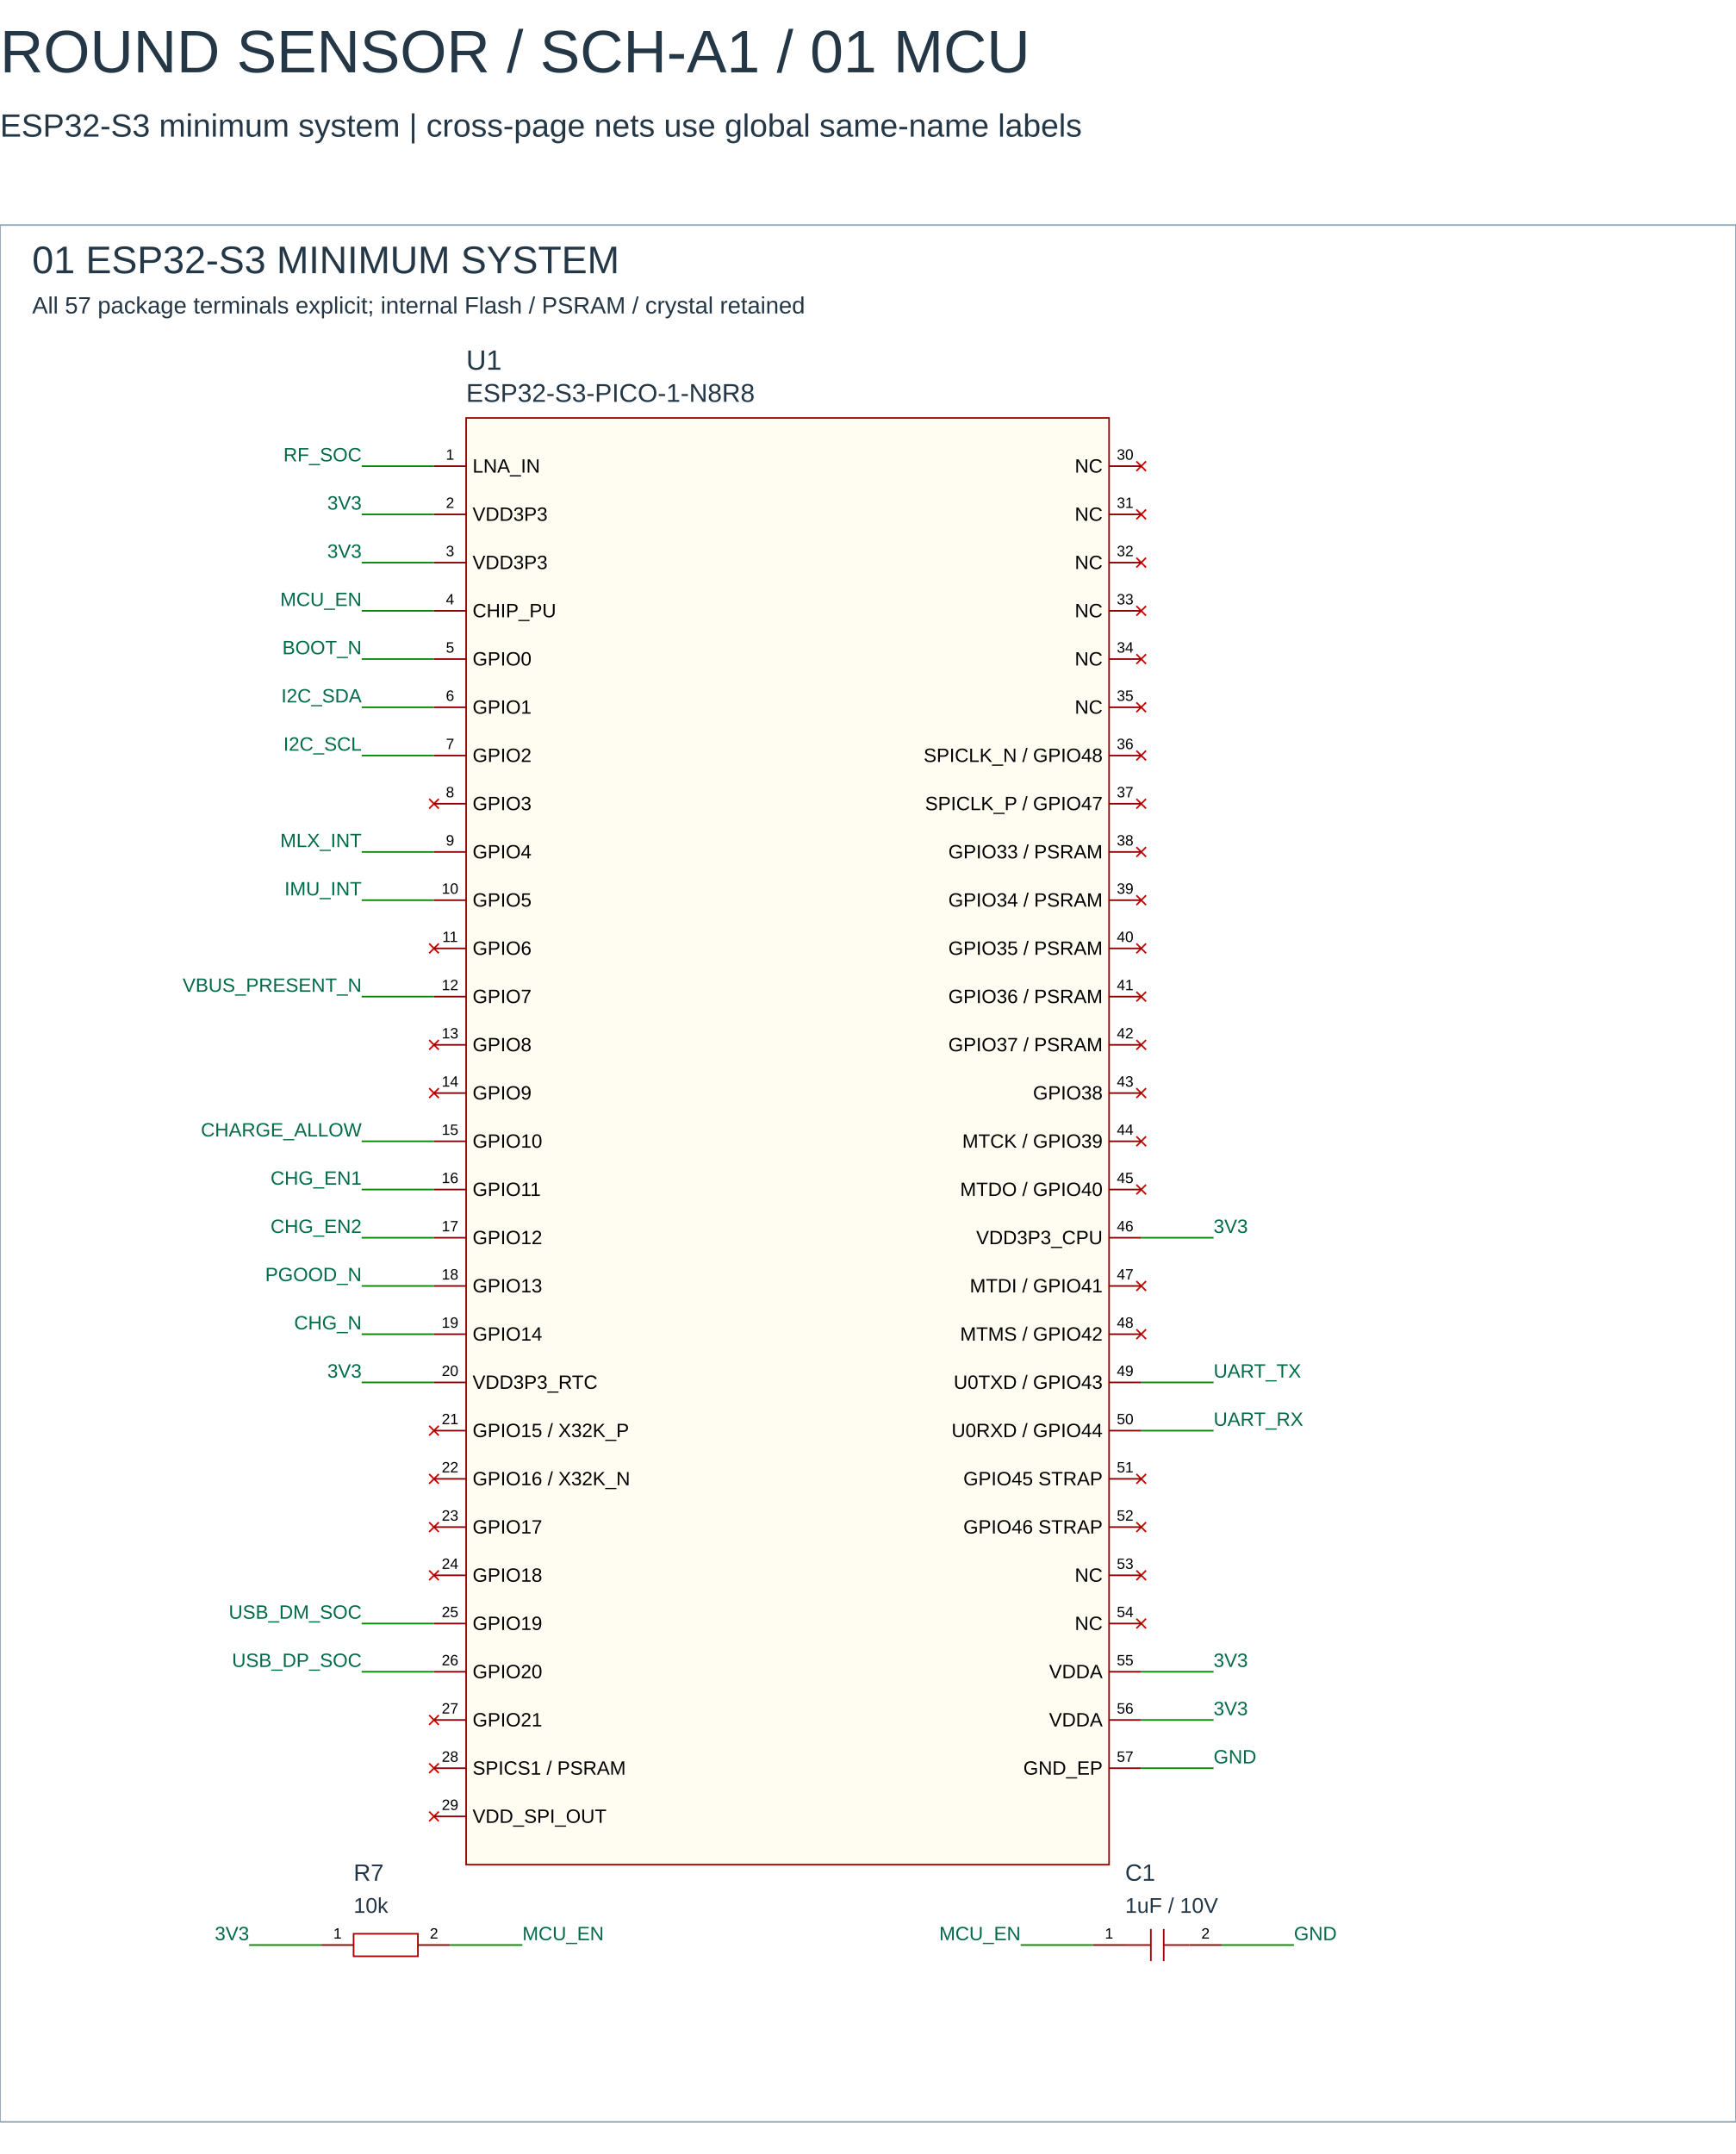
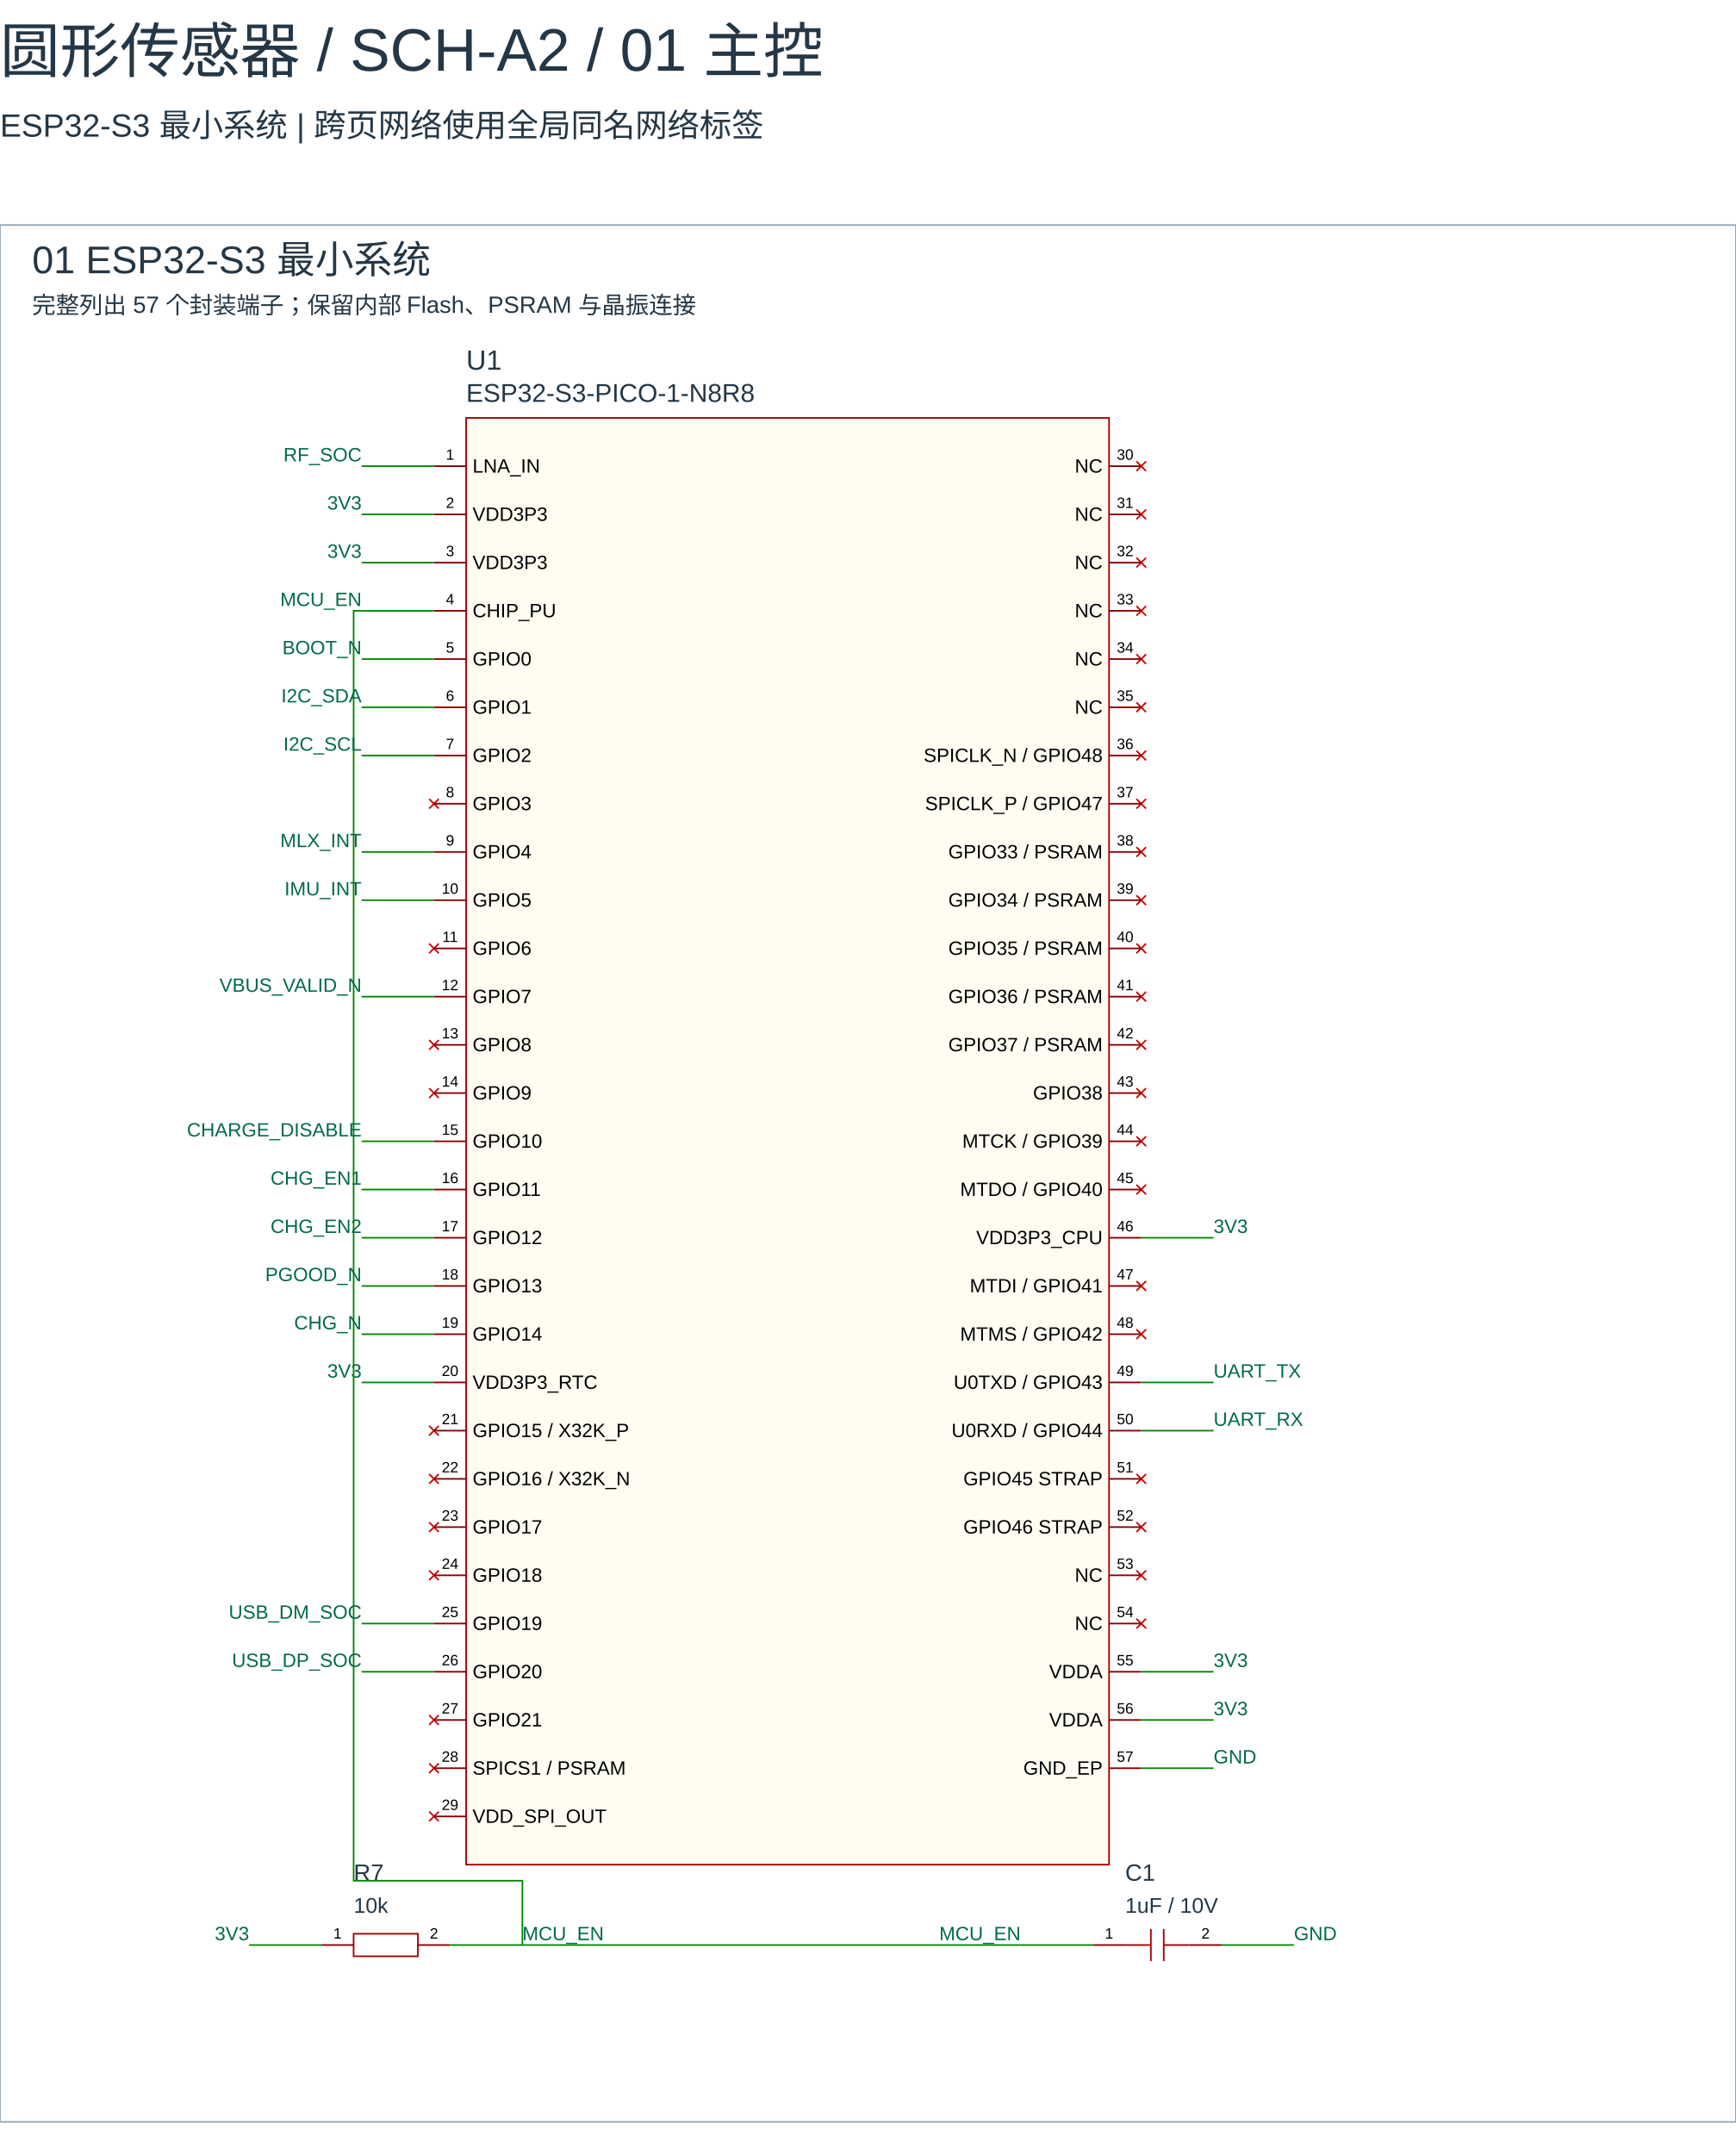
<svg xmlns="http://www.w3.org/2000/svg" width="1080" height="1340" viewBox="60 20 1080 1340">
  <rect width="3600" height="2900" fill="white" />
-   <text x="60" y="65" fill="#243746" font-size="37.324" font-family="Arial,sans-serif" text-anchor="start">ROUND SENSOR / SCH-A1 / 01 MCU</text>
-   <text x="60" y="105" fill="#243746" font-size="19.995" font-family="Arial,sans-serif" text-anchor="start">ESP32-S3 minimum system | cross-page nets use global same-name labels</text>
+   <text x="60" y="65" fill="#243746" font-size="37.324" font-family="Arial,sans-serif" text-anchor="start">圆形传感器 / SCH-A2 / 01 主控</text>
+   <text x="60" y="105" fill="#243746" font-size="19.995" font-family="Arial,sans-serif" text-anchor="start">ESP32-S3 最小系统 | 跨页网络使用全局同名网络标签</text>
  <rect x="60" y="160" width="1080" height="1180" stroke="#94A8B6" fill="none" />
-   <text x="80" y="190" fill="#243746" font-size="23.994" font-family="Arial,sans-serif" text-anchor="start">01  ESP32-S3 MINIMUM SYSTEM</text>
-   <text x="80" y="215" fill="#243746" font-size="14.663" font-family="Arial,sans-serif" text-anchor="start">All 57 package terminals explicit; internal Flash / PSRAM / crystal retained</text>
-   <polyline points="330 310 285 310" stroke="#008800" fill="none" stroke-width="1" />
-   <text x="285" y="307" fill="#006A49" font-size="12" font-family="Arial,sans-serif" text-anchor="end">RF_SOC</text>
-   <polyline points="330 340 285 340" stroke="#008800" fill="none" stroke-width="1" />
-   <text x="285" y="337" fill="#006A49" font-size="12" font-family="Arial,sans-serif" text-anchor="end">3V3</text>
-   <polyline points="330 370 285 370" stroke="#008800" fill="none" stroke-width="1" />
-   <text x="285" y="367" fill="#006A49" font-size="12" font-family="Arial,sans-serif" text-anchor="end">3V3</text>
-   <polyline points="330 400 285 400" stroke="#008800" fill="none" stroke-width="1" />
-   <text x="285" y="397" fill="#006A49" font-size="12" font-family="Arial,sans-serif" text-anchor="end">MCU_EN</text>
-   <polyline points="330 430 285 430" stroke="#008800" fill="none" stroke-width="1" />
-   <text x="285" y="427" fill="#006A49" font-size="12" font-family="Arial,sans-serif" text-anchor="end">BOOT_N</text>
-   <polyline points="330 460 285 460" stroke="#008800" fill="none" stroke-width="1" />
-   <text x="285" y="457" fill="#006A49" font-size="12" font-family="Arial,sans-serif" text-anchor="end">I2C_SDA</text>
-   <polyline points="330 490 285 490" stroke="#008800" fill="none" stroke-width="1" />
-   <text x="285" y="487" fill="#006A49" font-size="12" font-family="Arial,sans-serif" text-anchor="end">I2C_SCL</text>
+   <text x="80" y="190" fill="#243746" font-size="23.994" font-family="Arial,sans-serif" text-anchor="start">01  ESP32-S3 最小系统</text>
+   <text x="80" y="215" fill="#243746" font-size="14.663" font-family="Arial,sans-serif" text-anchor="start">完整列出 57 个封装端子；保留内部 Flash、PSRAM 与晶振连接</text>
  <path d="M327,517 L333,523 M333,517 L327,523" stroke="#CC0000" stroke-width="1" fill="none" />
-   <polyline points="330 550 285 550" stroke="#008800" fill="none" stroke-width="1" />
-   <text x="285" y="547" fill="#006A49" font-size="12" font-family="Arial,sans-serif" text-anchor="end">MLX_INT</text>
-   <polyline points="330 580 285 580" stroke="#008800" fill="none" stroke-width="1" />
-   <text x="285" y="577" fill="#006A49" font-size="12" font-family="Arial,sans-serif" text-anchor="end">IMU_INT</text>
  <path d="M327,607 L333,613 M333,607 L327,613" stroke="#CC0000" stroke-width="1" fill="none" />
-   <polyline points="330 640 285 640" stroke="#008800" fill="none" stroke-width="1" />
-   <text x="285" y="637" fill="#006A49" font-size="12" font-family="Arial,sans-serif" text-anchor="end">VBUS_PRESENT_N</text>
  <path d="M327,667 L333,673 M333,667 L327,673" stroke="#CC0000" stroke-width="1" fill="none" />
  <path d="M327,697 L333,703 M333,697 L327,703" stroke="#CC0000" stroke-width="1" fill="none" />
-   <polyline points="330 730 285 730" stroke="#008800" fill="none" stroke-width="1" />
-   <text x="285" y="727" fill="#006A49" font-size="12" font-family="Arial,sans-serif" text-anchor="end">CHARGE_ALLOW</text>
-   <polyline points="330 760 285 760" stroke="#008800" fill="none" stroke-width="1" />
-   <text x="285" y="757" fill="#006A49" font-size="12" font-family="Arial,sans-serif" text-anchor="end">CHG_EN1</text>
-   <polyline points="330 790 285 790" stroke="#008800" fill="none" stroke-width="1" />
-   <text x="285" y="787" fill="#006A49" font-size="12" font-family="Arial,sans-serif" text-anchor="end">CHG_EN2</text>
-   <polyline points="330 820 285 820" stroke="#008800" fill="none" stroke-width="1" />
-   <text x="285" y="817" fill="#006A49" font-size="12" font-family="Arial,sans-serif" text-anchor="end">PGOOD_N</text>
-   <polyline points="330 850 285 850" stroke="#008800" fill="none" stroke-width="1" />
-   <text x="285" y="847" fill="#006A49" font-size="12" font-family="Arial,sans-serif" text-anchor="end">CHG_N</text>
-   <polyline points="330 880 285 880" stroke="#008800" fill="none" stroke-width="1" />
-   <text x="285" y="877" fill="#006A49" font-size="12" font-family="Arial,sans-serif" text-anchor="end">3V3</text>
  <path d="M327,907 L333,913 M333,907 L327,913" stroke="#CC0000" stroke-width="1" fill="none" />
  <path d="M327,937 L333,943 M333,937 L327,943" stroke="#CC0000" stroke-width="1" fill="none" />
  <path d="M327,967 L333,973 M333,967 L327,973" stroke="#CC0000" stroke-width="1" fill="none" />
  <path d="M327,997 L333,1003 M333,997 L327,1003" stroke="#CC0000" stroke-width="1" fill="none" />
-   <polyline points="330 1030 285 1030" stroke="#008800" fill="none" stroke-width="1" />
-   <text x="285" y="1027" fill="#006A49" font-size="12" font-family="Arial,sans-serif" text-anchor="end">USB_DM_SOC</text>
-   <polyline points="330 1060 285 1060" stroke="#008800" fill="none" stroke-width="1" />
-   <text x="285" y="1057" fill="#006A49" font-size="12" font-family="Arial,sans-serif" text-anchor="end">USB_DP_SOC</text>
  <path d="M327,1087 L333,1093 M333,1087 L327,1093" stroke="#CC0000" stroke-width="1" fill="none" />
  <path d="M327,1117 L333,1123 M333,1117 L327,1123" stroke="#CC0000" stroke-width="1" fill="none" />
  <path d="M327,1147 L333,1153 M333,1147 L327,1153" stroke="#CC0000" stroke-width="1" fill="none" />
  <path d="M767,307 L773,313 M773,307 L767,313" stroke="#CC0000" stroke-width="1" fill="none" />
  <path d="M767,337 L773,343 M773,337 L767,343" stroke="#CC0000" stroke-width="1" fill="none" />
  <path d="M767,367 L773,373 M773,367 L767,373" stroke="#CC0000" stroke-width="1" fill="none" />
  <path d="M767,397 L773,403 M773,397 L767,403" stroke="#CC0000" stroke-width="1" fill="none" />
  <path d="M767,427 L773,433 M773,427 L767,433" stroke="#CC0000" stroke-width="1" fill="none" />
  <path d="M767,457 L773,463 M773,457 L767,463" stroke="#CC0000" stroke-width="1" fill="none" />
  <path d="M767,487 L773,493 M773,487 L767,493" stroke="#CC0000" stroke-width="1" fill="none" />
  <path d="M767,517 L773,523 M773,517 L767,523" stroke="#CC0000" stroke-width="1" fill="none" />
  <path d="M767,547 L773,553 M773,547 L767,553" stroke="#CC0000" stroke-width="1" fill="none" />
  <path d="M767,577 L773,583 M773,577 L767,583" stroke="#CC0000" stroke-width="1" fill="none" />
  <path d="M767,607 L773,613 M773,607 L767,613" stroke="#CC0000" stroke-width="1" fill="none" />
  <path d="M767,637 L773,643 M773,637 L767,643" stroke="#CC0000" stroke-width="1" fill="none" />
  <path d="M767,667 L773,673 M773,667 L767,673" stroke="#CC0000" stroke-width="1" fill="none" />
  <path d="M767,697 L773,703 M773,697 L767,703" stroke="#CC0000" stroke-width="1" fill="none" />
  <path d="M767,727 L773,733 M773,727 L767,733" stroke="#CC0000" stroke-width="1" fill="none" />
  <path d="M767,757 L773,763 M773,757 L767,763" stroke="#CC0000" stroke-width="1" fill="none" />
-   <polyline points="770 790 815 790" stroke="#008800" fill="none" stroke-width="1" />
-   <text x="815" y="787" fill="#006A49" font-size="12" font-family="Arial,sans-serif" text-anchor="start">3V3</text>
  <path d="M767,817 L773,823 M773,817 L767,823" stroke="#CC0000" stroke-width="1" fill="none" />
  <path d="M767,847 L773,853 M773,847 L767,853" stroke="#CC0000" stroke-width="1" fill="none" />
-   <polyline points="770 880 815 880" stroke="#008800" fill="none" stroke-width="1" />
-   <text x="815" y="877" fill="#006A49" font-size="12" font-family="Arial,sans-serif" text-anchor="start">UART_TX</text>
-   <polyline points="770 910 815 910" stroke="#008800" fill="none" stroke-width="1" />
-   <text x="815" y="907" fill="#006A49" font-size="12" font-family="Arial,sans-serif" text-anchor="start">UART_RX</text>
  <path d="M767,937 L773,943 M773,937 L767,943" stroke="#CC0000" stroke-width="1" fill="none" />
  <path d="M767,967 L773,973 M773,967 L767,973" stroke="#CC0000" stroke-width="1" fill="none" />
  <path d="M767,997 L773,1003 M773,997 L767,1003" stroke="#CC0000" stroke-width="1" fill="none" />
  <path d="M767,1027 L773,1033 M773,1027 L767,1033" stroke="#CC0000" stroke-width="1" fill="none" />
-   <polyline points="770 1060 815 1060" stroke="#008800" fill="none" stroke-width="1" />
-   <text x="815" y="1057" fill="#006A49" font-size="12" font-family="Arial,sans-serif" text-anchor="start">3V3</text>
-   <polyline points="770 1090 815 1090" stroke="#008800" fill="none" stroke-width="1" />
-   <text x="815" y="1087" fill="#006A49" font-size="12" font-family="Arial,sans-serif" text-anchor="start">3V3</text>
-   <polyline points="770 1120 815 1120" stroke="#008800" fill="none" stroke-width="1" />
-   <text x="815" y="1117" fill="#006A49" font-size="12" font-family="Arial,sans-serif" text-anchor="start">GND</text>
  <rect x="350" y="280" width="400" height="900" stroke="#A00000" fill="#FFFDF2" />
  <text x="350" y="250" fill="#243746" font-size="17.329" font-family="Arial,sans-serif" text-anchor="start">U1</text>
  <text x="350" y="270" fill="#243746" font-size="15.996" font-family="Arial,sans-serif" text-anchor="start">ESP32-S3-PICO-1-N8R8</text>
  <path d="M 330 310 h 20" stroke="#880000" stroke-width="1" fill="none" />
  <text x="354" y="314" fill="#000000" font-size="11.997" font-family="Arial,sans-serif" text-anchor="start">LNA_IN</text>
  <text x="340.0" y="306" fill="#000000" font-size="9.331" font-family="Arial,sans-serif" text-anchor="middle">1</text>
  <path d="M 330 340 h 20" stroke="#880000" stroke-width="1" fill="none" />
  <text x="354" y="344" fill="#000000" font-size="11.997" font-family="Arial,sans-serif" text-anchor="start">VDD3P3</text>
  <text x="340.0" y="336" fill="#000000" font-size="9.331" font-family="Arial,sans-serif" text-anchor="middle">2</text>
  <path d="M 330 370 h 20" stroke="#880000" stroke-width="1" fill="none" />
  <text x="354" y="374" fill="#000000" font-size="11.997" font-family="Arial,sans-serif" text-anchor="start">VDD3P3</text>
  <text x="340.0" y="366" fill="#000000" font-size="9.331" font-family="Arial,sans-serif" text-anchor="middle">3</text>
  <path d="M 330 400 h 20" stroke="#880000" stroke-width="1" fill="none" />
  <text x="354" y="404" fill="#000000" font-size="11.997" font-family="Arial,sans-serif" text-anchor="start">CHIP_PU</text>
  <text x="340.0" y="396" fill="#000000" font-size="9.331" font-family="Arial,sans-serif" text-anchor="middle">4</text>
  <path d="M 330 430 h 20" stroke="#880000" stroke-width="1" fill="none" />
  <text x="354" y="434" fill="#000000" font-size="11.997" font-family="Arial,sans-serif" text-anchor="start">GPIO0</text>
  <text x="340.0" y="426" fill="#000000" font-size="9.331" font-family="Arial,sans-serif" text-anchor="middle">5</text>
  <path d="M 330 460 h 20" stroke="#880000" stroke-width="1" fill="none" />
  <text x="354" y="464" fill="#000000" font-size="11.997" font-family="Arial,sans-serif" text-anchor="start">GPIO1</text>
  <text x="340.0" y="456" fill="#000000" font-size="9.331" font-family="Arial,sans-serif" text-anchor="middle">6</text>
  <path d="M 330 490 h 20" stroke="#880000" stroke-width="1" fill="none" />
  <text x="354" y="494" fill="#000000" font-size="11.997" font-family="Arial,sans-serif" text-anchor="start">GPIO2</text>
  <text x="340.0" y="486" fill="#000000" font-size="9.331" font-family="Arial,sans-serif" text-anchor="middle">7</text>
  <path d="M 330 520 h 20" stroke="#880000" stroke-width="1" fill="none" />
  <text x="354" y="524" fill="#000000" font-size="11.997" font-family="Arial,sans-serif" text-anchor="start">GPIO3</text>
  <text x="340.0" y="516" fill="#000000" font-size="9.331" font-family="Arial,sans-serif" text-anchor="middle">8</text>
  <path d="M 330 550 h 20" stroke="#880000" stroke-width="1" fill="none" />
  <text x="354" y="554" fill="#000000" font-size="11.997" font-family="Arial,sans-serif" text-anchor="start">GPIO4</text>
  <text x="340.0" y="546" fill="#000000" font-size="9.331" font-family="Arial,sans-serif" text-anchor="middle">9</text>
  <path d="M 330 580 h 20" stroke="#880000" stroke-width="1" fill="none" />
  <text x="354" y="584" fill="#000000" font-size="11.997" font-family="Arial,sans-serif" text-anchor="start">GPIO5</text>
  <text x="340.0" y="576" fill="#000000" font-size="9.331" font-family="Arial,sans-serif" text-anchor="middle">10</text>
  <path d="M 330 610 h 20" stroke="#880000" stroke-width="1" fill="none" />
  <text x="354" y="614" fill="#000000" font-size="11.997" font-family="Arial,sans-serif" text-anchor="start">GPIO6</text>
  <text x="340.0" y="606" fill="#000000" font-size="9.331" font-family="Arial,sans-serif" text-anchor="middle">11</text>
  <path d="M 330 640 h 20" stroke="#880000" stroke-width="1" fill="none" />
  <text x="354" y="644" fill="#000000" font-size="11.997" font-family="Arial,sans-serif" text-anchor="start">GPIO7</text>
  <text x="340.0" y="636" fill="#000000" font-size="9.331" font-family="Arial,sans-serif" text-anchor="middle">12</text>
  <path d="M 330 670 h 20" stroke="#880000" stroke-width="1" fill="none" />
  <text x="354" y="674" fill="#000000" font-size="11.997" font-family="Arial,sans-serif" text-anchor="start">GPIO8</text>
  <text x="340.0" y="666" fill="#000000" font-size="9.331" font-family="Arial,sans-serif" text-anchor="middle">13</text>
  <path d="M 330 700 h 20" stroke="#880000" stroke-width="1" fill="none" />
  <text x="354" y="704" fill="#000000" font-size="11.997" font-family="Arial,sans-serif" text-anchor="start">GPIO9</text>
  <text x="340.0" y="696" fill="#000000" font-size="9.331" font-family="Arial,sans-serif" text-anchor="middle">14</text>
  <path d="M 330 730 h 20" stroke="#880000" stroke-width="1" fill="none" />
  <text x="354" y="734" fill="#000000" font-size="11.997" font-family="Arial,sans-serif" text-anchor="start">GPIO10</text>
  <text x="340.0" y="726" fill="#000000" font-size="9.331" font-family="Arial,sans-serif" text-anchor="middle">15</text>
  <path d="M 330 760 h 20" stroke="#880000" stroke-width="1" fill="none" />
  <text x="354" y="764" fill="#000000" font-size="11.997" font-family="Arial,sans-serif" text-anchor="start">GPIO11</text>
  <text x="340.0" y="756" fill="#000000" font-size="9.331" font-family="Arial,sans-serif" text-anchor="middle">16</text>
  <path d="M 330 790 h 20" stroke="#880000" stroke-width="1" fill="none" />
  <text x="354" y="794" fill="#000000" font-size="11.997" font-family="Arial,sans-serif" text-anchor="start">GPIO12</text>
  <text x="340.0" y="786" fill="#000000" font-size="9.331" font-family="Arial,sans-serif" text-anchor="middle">17</text>
  <path d="M 330 820 h 20" stroke="#880000" stroke-width="1" fill="none" />
  <text x="354" y="824" fill="#000000" font-size="11.997" font-family="Arial,sans-serif" text-anchor="start">GPIO13</text>
  <text x="340.0" y="816" fill="#000000" font-size="9.331" font-family="Arial,sans-serif" text-anchor="middle">18</text>
  <path d="M 330 850 h 20" stroke="#880000" stroke-width="1" fill="none" />
  <text x="354" y="854" fill="#000000" font-size="11.997" font-family="Arial,sans-serif" text-anchor="start">GPIO14</text>
  <text x="340.0" y="846" fill="#000000" font-size="9.331" font-family="Arial,sans-serif" text-anchor="middle">19</text>
  <path d="M 330 880 h 20" stroke="#880000" stroke-width="1" fill="none" />
  <text x="354" y="884" fill="#000000" font-size="11.997" font-family="Arial,sans-serif" text-anchor="start">VDD3P3_RTC</text>
  <text x="340.0" y="876" fill="#000000" font-size="9.331" font-family="Arial,sans-serif" text-anchor="middle">20</text>
  <path d="M 330 910 h 20" stroke="#880000" stroke-width="1" fill="none" />
  <text x="354" y="914" fill="#000000" font-size="11.997" font-family="Arial,sans-serif" text-anchor="start">GPIO15 / X32K_P</text>
  <text x="340.0" y="906" fill="#000000" font-size="9.331" font-family="Arial,sans-serif" text-anchor="middle">21</text>
  <path d="M 330 940 h 20" stroke="#880000" stroke-width="1" fill="none" />
  <text x="354" y="944" fill="#000000" font-size="11.997" font-family="Arial,sans-serif" text-anchor="start">GPIO16 / X32K_N</text>
  <text x="340.0" y="936" fill="#000000" font-size="9.331" font-family="Arial,sans-serif" text-anchor="middle">22</text>
  <path d="M 330 970 h 20" stroke="#880000" stroke-width="1" fill="none" />
  <text x="354" y="974" fill="#000000" font-size="11.997" font-family="Arial,sans-serif" text-anchor="start">GPIO17</text>
  <text x="340.0" y="966" fill="#000000" font-size="9.331" font-family="Arial,sans-serif" text-anchor="middle">23</text>
  <path d="M 330 1000 h 20" stroke="#880000" stroke-width="1" fill="none" />
  <text x="354" y="1004" fill="#000000" font-size="11.997" font-family="Arial,sans-serif" text-anchor="start">GPIO18</text>
  <text x="340.0" y="996" fill="#000000" font-size="9.331" font-family="Arial,sans-serif" text-anchor="middle">24</text>
  <path d="M 330 1030 h 20" stroke="#880000" stroke-width="1" fill="none" />
  <text x="354" y="1034" fill="#000000" font-size="11.997" font-family="Arial,sans-serif" text-anchor="start">GPIO19</text>
  <text x="340.0" y="1026" fill="#000000" font-size="9.331" font-family="Arial,sans-serif" text-anchor="middle">25</text>
  <path d="M 330 1060 h 20" stroke="#880000" stroke-width="1" fill="none" />
  <text x="354" y="1064" fill="#000000" font-size="11.997" font-family="Arial,sans-serif" text-anchor="start">GPIO20</text>
  <text x="340.0" y="1056" fill="#000000" font-size="9.331" font-family="Arial,sans-serif" text-anchor="middle">26</text>
  <path d="M 330 1090 h 20" stroke="#880000" stroke-width="1" fill="none" />
  <text x="354" y="1094" fill="#000000" font-size="11.997" font-family="Arial,sans-serif" text-anchor="start">GPIO21</text>
  <text x="340.0" y="1086" fill="#000000" font-size="9.331" font-family="Arial,sans-serif" text-anchor="middle">27</text>
  <path d="M 330 1120 h 20" stroke="#880000" stroke-width="1" fill="none" />
  <text x="354" y="1124" fill="#000000" font-size="11.997" font-family="Arial,sans-serif" text-anchor="start">SPICS1 / PSRAM</text>
  <text x="340.0" y="1116" fill="#000000" font-size="9.331" font-family="Arial,sans-serif" text-anchor="middle">28</text>
  <path d="M 330 1150 h 20" stroke="#880000" stroke-width="1" fill="none" />
  <text x="354" y="1154" fill="#000000" font-size="11.997" font-family="Arial,sans-serif" text-anchor="start">VDD_SPI_OUT</text>
  <text x="340.0" y="1146" fill="#000000" font-size="9.331" font-family="Arial,sans-serif" text-anchor="middle">29</text>
  <path d="M 770 310 h -20" stroke="#880000" stroke-width="1" fill="none" />
  <text x="746" y="314" fill="#000000" font-size="11.997" font-family="Arial,sans-serif" text-anchor="end">NC</text>
  <text x="760.0" y="306" fill="#000000" font-size="9.331" font-family="Arial,sans-serif" text-anchor="middle">30</text>
  <path d="M 770 340 h -20" stroke="#880000" stroke-width="1" fill="none" />
  <text x="746" y="344" fill="#000000" font-size="11.997" font-family="Arial,sans-serif" text-anchor="end">NC</text>
  <text x="760.0" y="336" fill="#000000" font-size="9.331" font-family="Arial,sans-serif" text-anchor="middle">31</text>
  <path d="M 770 370 h -20" stroke="#880000" stroke-width="1" fill="none" />
  <text x="746" y="374" fill="#000000" font-size="11.997" font-family="Arial,sans-serif" text-anchor="end">NC</text>
  <text x="760.0" y="366" fill="#000000" font-size="9.331" font-family="Arial,sans-serif" text-anchor="middle">32</text>
  <path d="M 770 400 h -20" stroke="#880000" stroke-width="1" fill="none" />
  <text x="746" y="404" fill="#000000" font-size="11.997" font-family="Arial,sans-serif" text-anchor="end">NC</text>
  <text x="760.0" y="396" fill="#000000" font-size="9.331" font-family="Arial,sans-serif" text-anchor="middle">33</text>
  <path d="M 770 430 h -20" stroke="#880000" stroke-width="1" fill="none" />
  <text x="746" y="434" fill="#000000" font-size="11.997" font-family="Arial,sans-serif" text-anchor="end">NC</text>
  <text x="760.0" y="426" fill="#000000" font-size="9.331" font-family="Arial,sans-serif" text-anchor="middle">34</text>
  <path d="M 770 460 h -20" stroke="#880000" stroke-width="1" fill="none" />
  <text x="746" y="464" fill="#000000" font-size="11.997" font-family="Arial,sans-serif" text-anchor="end">NC</text>
  <text x="760.0" y="456" fill="#000000" font-size="9.331" font-family="Arial,sans-serif" text-anchor="middle">35</text>
  <path d="M 770 490 h -20" stroke="#880000" stroke-width="1" fill="none" />
  <text x="746" y="494" fill="#000000" font-size="11.997" font-family="Arial,sans-serif" text-anchor="end">SPICLK_N / GPIO48</text>
  <text x="760.0" y="486" fill="#000000" font-size="9.331" font-family="Arial,sans-serif" text-anchor="middle">36</text>
  <path d="M 770 520 h -20" stroke="#880000" stroke-width="1" fill="none" />
  <text x="746" y="524" fill="#000000" font-size="11.997" font-family="Arial,sans-serif" text-anchor="end">SPICLK_P / GPIO47</text>
  <text x="760.0" y="516" fill="#000000" font-size="9.331" font-family="Arial,sans-serif" text-anchor="middle">37</text>
  <path d="M 770 550 h -20" stroke="#880000" stroke-width="1" fill="none" />
  <text x="746" y="554" fill="#000000" font-size="11.997" font-family="Arial,sans-serif" text-anchor="end">GPIO33 / PSRAM</text>
  <text x="760.0" y="546" fill="#000000" font-size="9.331" font-family="Arial,sans-serif" text-anchor="middle">38</text>
  <path d="M 770 580 h -20" stroke="#880000" stroke-width="1" fill="none" />
  <text x="746" y="584" fill="#000000" font-size="11.997" font-family="Arial,sans-serif" text-anchor="end">GPIO34 / PSRAM</text>
  <text x="760.0" y="576" fill="#000000" font-size="9.331" font-family="Arial,sans-serif" text-anchor="middle">39</text>
  <path d="M 770 610 h -20" stroke="#880000" stroke-width="1" fill="none" />
  <text x="746" y="614" fill="#000000" font-size="11.997" font-family="Arial,sans-serif" text-anchor="end">GPIO35 / PSRAM</text>
  <text x="760.0" y="606" fill="#000000" font-size="9.331" font-family="Arial,sans-serif" text-anchor="middle">40</text>
  <path d="M 770 640 h -20" stroke="#880000" stroke-width="1" fill="none" />
  <text x="746" y="644" fill="#000000" font-size="11.997" font-family="Arial,sans-serif" text-anchor="end">GPIO36 / PSRAM</text>
  <text x="760.0" y="636" fill="#000000" font-size="9.331" font-family="Arial,sans-serif" text-anchor="middle">41</text>
  <path d="M 770 670 h -20" stroke="#880000" stroke-width="1" fill="none" />
  <text x="746" y="674" fill="#000000" font-size="11.997" font-family="Arial,sans-serif" text-anchor="end">GPIO37 / PSRAM</text>
  <text x="760.0" y="666" fill="#000000" font-size="9.331" font-family="Arial,sans-serif" text-anchor="middle">42</text>
  <path d="M 770 700 h -20" stroke="#880000" stroke-width="1" fill="none" />
  <text x="746" y="704" fill="#000000" font-size="11.997" font-family="Arial,sans-serif" text-anchor="end">GPIO38</text>
  <text x="760.0" y="696" fill="#000000" font-size="9.331" font-family="Arial,sans-serif" text-anchor="middle">43</text>
  <path d="M 770 730 h -20" stroke="#880000" stroke-width="1" fill="none" />
  <text x="746" y="734" fill="#000000" font-size="11.997" font-family="Arial,sans-serif" text-anchor="end">MTCK / GPIO39</text>
  <text x="760.0" y="726" fill="#000000" font-size="9.331" font-family="Arial,sans-serif" text-anchor="middle">44</text>
  <path d="M 770 760 h -20" stroke="#880000" stroke-width="1" fill="none" />
  <text x="746" y="764" fill="#000000" font-size="11.997" font-family="Arial,sans-serif" text-anchor="end">MTDO / GPIO40</text>
  <text x="760.0" y="756" fill="#000000" font-size="9.331" font-family="Arial,sans-serif" text-anchor="middle">45</text>
  <path d="M 770 790 h -20" stroke="#880000" stroke-width="1" fill="none" />
  <text x="746" y="794" fill="#000000" font-size="11.997" font-family="Arial,sans-serif" text-anchor="end">VDD3P3_CPU</text>
  <text x="760.0" y="786" fill="#000000" font-size="9.331" font-family="Arial,sans-serif" text-anchor="middle">46</text>
  <path d="M 770 820 h -20" stroke="#880000" stroke-width="1" fill="none" />
  <text x="746" y="824" fill="#000000" font-size="11.997" font-family="Arial,sans-serif" text-anchor="end">MTDI / GPIO41</text>
  <text x="760.0" y="816" fill="#000000" font-size="9.331" font-family="Arial,sans-serif" text-anchor="middle">47</text>
  <path d="M 770 850 h -20" stroke="#880000" stroke-width="1" fill="none" />
  <text x="746" y="854" fill="#000000" font-size="11.997" font-family="Arial,sans-serif" text-anchor="end">MTMS / GPIO42</text>
  <text x="760.0" y="846" fill="#000000" font-size="9.331" font-family="Arial,sans-serif" text-anchor="middle">48</text>
  <path d="M 770 880 h -20" stroke="#880000" stroke-width="1" fill="none" />
  <text x="746" y="884" fill="#000000" font-size="11.997" font-family="Arial,sans-serif" text-anchor="end">U0TXD / GPIO43</text>
  <text x="760.0" y="876" fill="#000000" font-size="9.331" font-family="Arial,sans-serif" text-anchor="middle">49</text>
  <path d="M 770 910 h -20" stroke="#880000" stroke-width="1" fill="none" />
  <text x="746" y="914" fill="#000000" font-size="11.997" font-family="Arial,sans-serif" text-anchor="end">U0RXD / GPIO44</text>
  <text x="760.0" y="906" fill="#000000" font-size="9.331" font-family="Arial,sans-serif" text-anchor="middle">50</text>
  <path d="M 770 940 h -20" stroke="#880000" stroke-width="1" fill="none" />
  <text x="746" y="944" fill="#000000" font-size="11.997" font-family="Arial,sans-serif" text-anchor="end">GPIO45 STRAP</text>
  <text x="760.0" y="936" fill="#000000" font-size="9.331" font-family="Arial,sans-serif" text-anchor="middle">51</text>
  <path d="M 770 970 h -20" stroke="#880000" stroke-width="1" fill="none" />
  <text x="746" y="974" fill="#000000" font-size="11.997" font-family="Arial,sans-serif" text-anchor="end">GPIO46 STRAP</text>
  <text x="760.0" y="966" fill="#000000" font-size="9.331" font-family="Arial,sans-serif" text-anchor="middle">52</text>
  <path d="M 770 1000 h -20" stroke="#880000" stroke-width="1" fill="none" />
  <text x="746" y="1004" fill="#000000" font-size="11.997" font-family="Arial,sans-serif" text-anchor="end">NC</text>
  <text x="760.0" y="996" fill="#000000" font-size="9.331" font-family="Arial,sans-serif" text-anchor="middle">53</text>
  <path d="M 770 1030 h -20" stroke="#880000" stroke-width="1" fill="none" />
  <text x="746" y="1034" fill="#000000" font-size="11.997" font-family="Arial,sans-serif" text-anchor="end">NC</text>
  <text x="760.0" y="1026" fill="#000000" font-size="9.331" font-family="Arial,sans-serif" text-anchor="middle">54</text>
  <path d="M 770 1060 h -20" stroke="#880000" stroke-width="1" fill="none" />
  <text x="746" y="1064" fill="#000000" font-size="11.997" font-family="Arial,sans-serif" text-anchor="end">VDDA</text>
  <text x="760.0" y="1056" fill="#000000" font-size="9.331" font-family="Arial,sans-serif" text-anchor="middle">55</text>
  <path d="M 770 1090 h -20" stroke="#880000" stroke-width="1" fill="none" />
  <text x="746" y="1094" fill="#000000" font-size="11.997" font-family="Arial,sans-serif" text-anchor="end">VDDA</text>
  <text x="760.0" y="1086" fill="#000000" font-size="9.331" font-family="Arial,sans-serif" text-anchor="middle">56</text>
  <path d="M 770 1120 h -20" stroke="#880000" stroke-width="1" fill="none" />
  <text x="746" y="1124" fill="#000000" font-size="11.997" font-family="Arial,sans-serif" text-anchor="end">GND_EP</text>
  <text x="760.0" y="1116" fill="#000000" font-size="9.331" font-family="Arial,sans-serif" text-anchor="middle">57</text>
-   <polyline points="260 1230 215 1230" stroke="#008800" fill="none" stroke-width="1" />
-   <text x="215" y="1227" fill="#006A49" font-size="12" font-family="Arial,sans-serif" text-anchor="end">3V3</text>
-   <polyline points="340 1230 385 1230" stroke="#008800" fill="none" stroke-width="1" />
-   <text x="385" y="1227" fill="#006A49" font-size="12" font-family="Arial,sans-serif" text-anchor="start">MCU_EN</text>
  <text x="280" y="1190" fill="#243746" font-size="14.663" font-family="Arial,sans-serif" text-anchor="start">R7</text>
  <text x="280" y="1210" fill="#243746" font-size="13.33" font-family="Arial,sans-serif" text-anchor="start">10k</text>
  <rect x="280" y="1223" width="40" height="14" stroke="#A00000" fill="none" />
  <path d="M 260 1230 h 20" stroke="#880000" stroke-width="1" fill="none" />
  <text x="270.0" y="1226" fill="#000000" font-size="9.331" font-family="Arial,sans-serif" text-anchor="middle">1</text>
  <path d="M 340 1230 h -20" stroke="#880000" stroke-width="1" fill="none" />
  <text x="330.0" y="1226" fill="#000000" font-size="9.331" font-family="Arial,sans-serif" text-anchor="middle">2</text>
-   <polyline points="740 1230 695 1230" stroke="#008800" fill="none" stroke-width="1" />
-   <text x="695" y="1227" fill="#006A49" font-size="12" font-family="Arial,sans-serif" text-anchor="end">MCU_EN</text>
-   <polyline points="820 1230 865 1230" stroke="#008800" fill="none" stroke-width="1" />
-   <text x="865" y="1227" fill="#006A49" font-size="12" font-family="Arial,sans-serif" text-anchor="start">GND</text>
  <text x="760" y="1190" fill="#243746" font-size="14.663" font-family="Arial,sans-serif" text-anchor="start">C1</text>
  <text x="760" y="1210" fill="#243746" font-size="13.33" font-family="Arial,sans-serif" text-anchor="start">1uF / 10V</text>
  <polyline points="776 1220 776 1240" stroke="#A00000" fill="none" stroke-width="1" />
  <polyline points="784 1220 784 1240" stroke="#A00000" fill="none" stroke-width="1" />
  <polyline points="760 1230 776 1230" stroke="#A00000" fill="none" stroke-width="1" />
  <polyline points="784 1230 800 1230" stroke="#A00000" fill="none" stroke-width="1" />
  <path d="M 740 1230 h 20" stroke="#880000" stroke-width="1" fill="none" />
  <text x="750.0" y="1226" fill="#000000" font-size="9.331" font-family="Arial,sans-serif" text-anchor="middle">1</text>
  <path d="M 820 1230 h -20" stroke="#880000" stroke-width="1" fill="none" />
  <text x="810.0" y="1226" fill="#000000" font-size="9.331" font-family="Arial,sans-serif" text-anchor="middle">2</text>
+   <polyline points="330 310 285 310" stroke="#008800" fill="none" stroke-width="1" />
+   <polyline points="330 340 285 340" stroke="#008800" fill="none" stroke-width="1" />
+   <polyline points="330 370 285 370" stroke="#008800" fill="none" stroke-width="1" />
+   <polyline points="330 400 285 400" stroke="#008800" fill="none" stroke-width="1" />
+   <polyline points="330 430 285 430" stroke="#008800" fill="none" stroke-width="1" />
+   <polyline points="330 460 285 460" stroke="#008800" fill="none" stroke-width="1" />
+   <polyline points="330 490 285 490" stroke="#008800" fill="none" stroke-width="1" />
+   <polyline points="330 550 285 550" stroke="#008800" fill="none" stroke-width="1" />
+   <polyline points="330 580 285 580" stroke="#008800" fill="none" stroke-width="1" />
+   <polyline points="330 640 285 640" stroke="#008800" fill="none" stroke-width="1" />
+   <polyline points="330 730 285 730" stroke="#008800" fill="none" stroke-width="1" />
+   <polyline points="330 760 285 760" stroke="#008800" fill="none" stroke-width="1" />
+   <polyline points="330 790 285 790" stroke="#008800" fill="none" stroke-width="1" />
+   <polyline points="330 820 285 820" stroke="#008800" fill="none" stroke-width="1" />
+   <polyline points="330 850 285 850" stroke="#008800" fill="none" stroke-width="1" />
+   <polyline points="330 880 285 880" stroke="#008800" fill="none" stroke-width="1" />
+   <polyline points="330 1030 285 1030" stroke="#008800" fill="none" stroke-width="1" />
+   <polyline points="330 1060 285 1060" stroke="#008800" fill="none" stroke-width="1" />
+   <polyline points="770 790 815 790" stroke="#008800" fill="none" stroke-width="1" />
+   <polyline points="770 880 815 880" stroke="#008800" fill="none" stroke-width="1" />
+   <polyline points="770 910 815 910" stroke="#008800" fill="none" stroke-width="1" />
+   <polyline points="770 1060 815 1060" stroke="#008800" fill="none" stroke-width="1" />
+   <polyline points="770 1090 815 1090" stroke="#008800" fill="none" stroke-width="1" />
+   <polyline points="770 1120 815 1120" stroke="#008800" fill="none" stroke-width="1" />
+   <polyline points="260 1230 215 1230" stroke="#008800" fill="none" stroke-width="1" />
+   <polyline points="340 1230 385 1230" stroke="#008800" fill="none" stroke-width="1" />
+   <polyline points="740 1230 695 1230" stroke="#008800" fill="none" stroke-width="1" />
+   <polyline points="820 1230 865 1230" stroke="#008800" fill="none" stroke-width="1" />
+   <text x="285" y="337" fill="#006A49" font-size="12" font-family="Arial,sans-serif" text-anchor="end">3V3</text>
+   <text x="285" y="367" fill="#006A49" font-size="12" font-family="Arial,sans-serif" text-anchor="end">3V3</text>
+   <text x="285" y="877" fill="#006A49" font-size="12" font-family="Arial,sans-serif" text-anchor="end">3V3</text>
+   <text x="815" y="787" fill="#006A49" font-size="12" font-family="Arial,sans-serif" text-anchor="start">3V3</text>
+   <text x="815" y="1057" fill="#006A49" font-size="12" font-family="Arial,sans-serif" text-anchor="start">3V3</text>
+   <text x="815" y="1087" fill="#006A49" font-size="12" font-family="Arial,sans-serif" text-anchor="start">3V3</text>
+   <text x="215" y="1227" fill="#006A49" font-size="12" font-family="Arial,sans-serif" text-anchor="end">3V3</text>
+   <polyline points="385 1230 385 1190 280 1190 280 400 285 400" stroke="#008800" fill="none" stroke-width="1" />
+   <polyline points="695 1230 385 1230" stroke="#008800" fill="none" stroke-width="1" />
+   <text x="285" y="397" fill="#006A49" font-size="12" font-family="Arial,sans-serif" text-anchor="end">MCU_EN</text>
+   <text x="385" y="1227" fill="#006A49" font-size="12" font-family="Arial,sans-serif" text-anchor="start">MCU_EN</text>
+   <text x="695" y="1227" fill="#006A49" font-size="12" font-family="Arial,sans-serif" text-anchor="end">MCU_EN</text>
+   <text x="815" y="1117" fill="#006A49" font-size="12" font-family="Arial,sans-serif" text-anchor="start">GND</text>
+   <text x="865" y="1227" fill="#006A49" font-size="12" font-family="Arial,sans-serif" text-anchor="start">GND</text>
+   <text x="285" y="427" fill="#006A49" font-size="12" font-family="Arial,sans-serif" text-anchor="end">BOOT_N</text>
+   <text x="285" y="727" fill="#006A49" font-size="12" font-family="Arial,sans-serif" text-anchor="end">CHARGE_DISABLE</text>
+   <text x="285" y="757" fill="#006A49" font-size="12" font-family="Arial,sans-serif" text-anchor="end">CHG_EN1</text>
+   <text x="285" y="787" fill="#006A49" font-size="12" font-family="Arial,sans-serif" text-anchor="end">CHG_EN2</text>
+   <text x="285" y="847" fill="#006A49" font-size="12" font-family="Arial,sans-serif" text-anchor="end">CHG_N</text>
+   <text x="285" y="487" fill="#006A49" font-size="12" font-family="Arial,sans-serif" text-anchor="end">I2C_SCL</text>
+   <text x="285" y="457" fill="#006A49" font-size="12" font-family="Arial,sans-serif" text-anchor="end">I2C_SDA</text>
+   <text x="285" y="577" fill="#006A49" font-size="12" font-family="Arial,sans-serif" text-anchor="end">IMU_INT</text>
+   <text x="285" y="547" fill="#006A49" font-size="12" font-family="Arial,sans-serif" text-anchor="end">MLX_INT</text>
+   <text x="285" y="817" fill="#006A49" font-size="12" font-family="Arial,sans-serif" text-anchor="end">PGOOD_N</text>
+   <text x="285" y="307" fill="#006A49" font-size="12" font-family="Arial,sans-serif" text-anchor="end">RF_SOC</text>
+   <text x="815" y="907" fill="#006A49" font-size="12" font-family="Arial,sans-serif" text-anchor="start">UART_RX</text>
+   <text x="815" y="877" fill="#006A49" font-size="12" font-family="Arial,sans-serif" text-anchor="start">UART_TX</text>
+   <text x="285" y="1027" fill="#006A49" font-size="12" font-family="Arial,sans-serif" text-anchor="end">USB_DM_SOC</text>
+   <text x="285" y="1057" fill="#006A49" font-size="12" font-family="Arial,sans-serif" text-anchor="end">USB_DP_SOC</text>
+   <text x="285" y="637" fill="#006A49" font-size="12" font-family="Arial,sans-serif" text-anchor="end">VBUS_VALID_N</text>
</svg>
